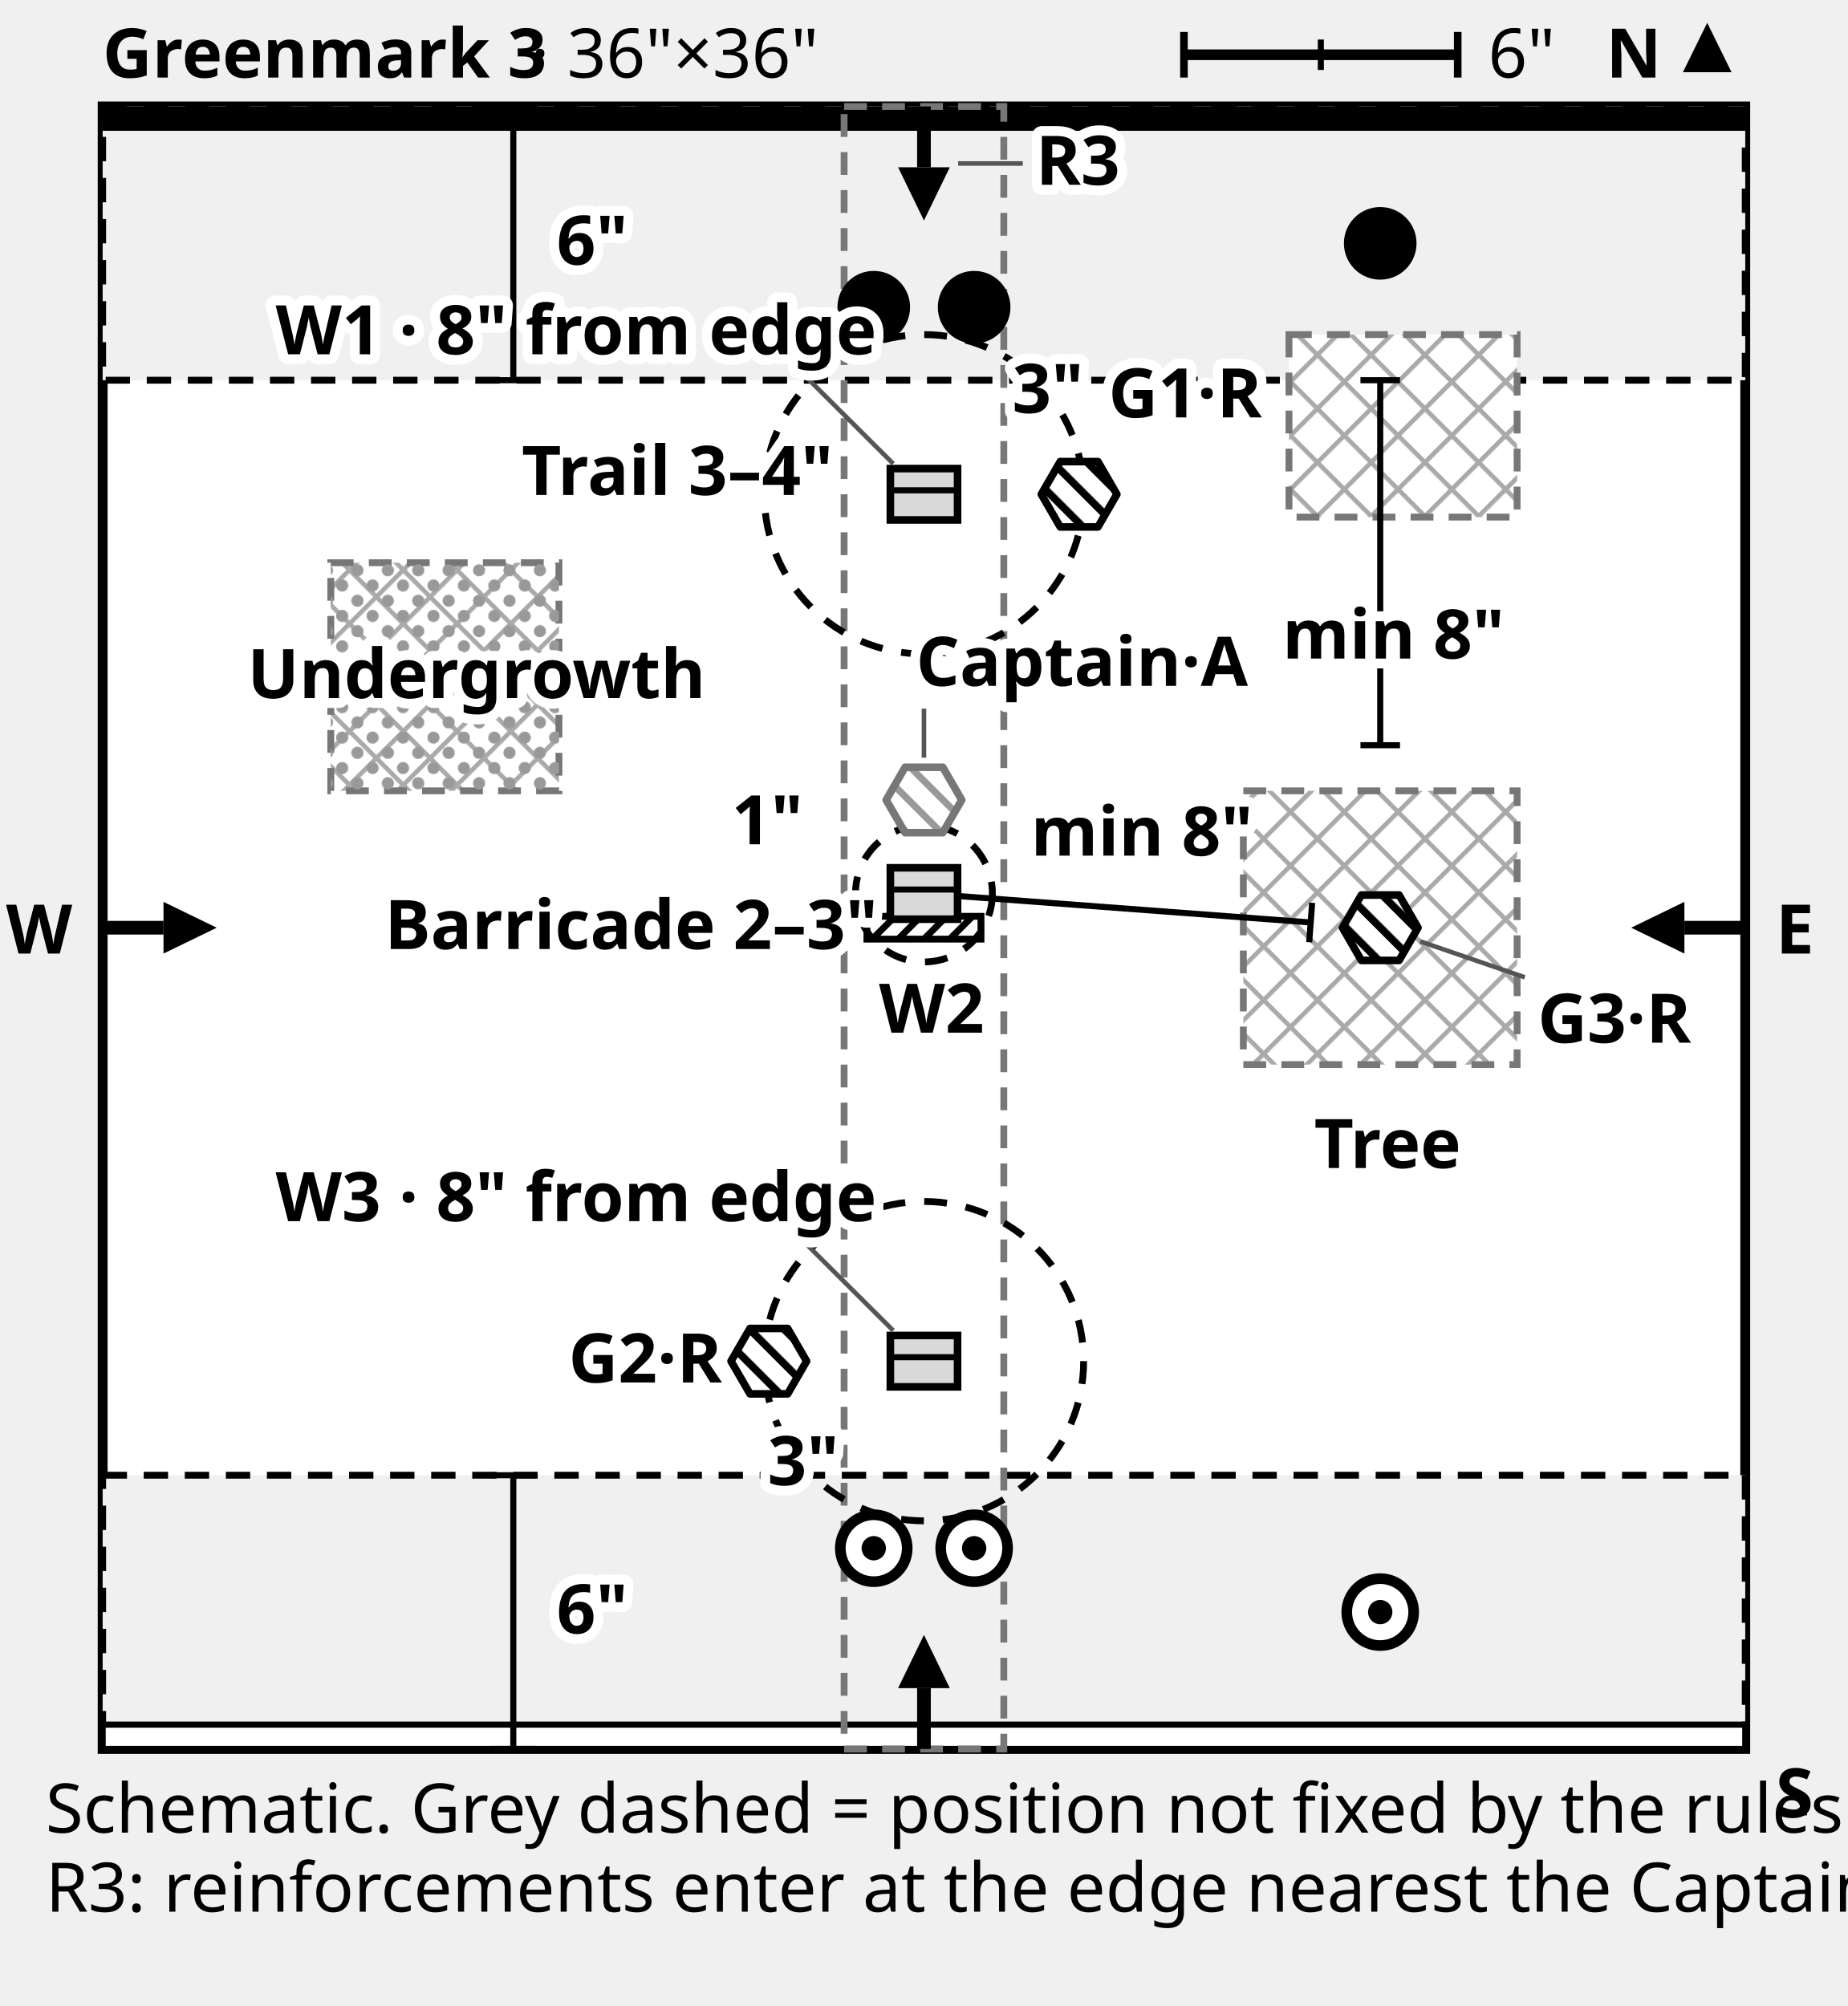
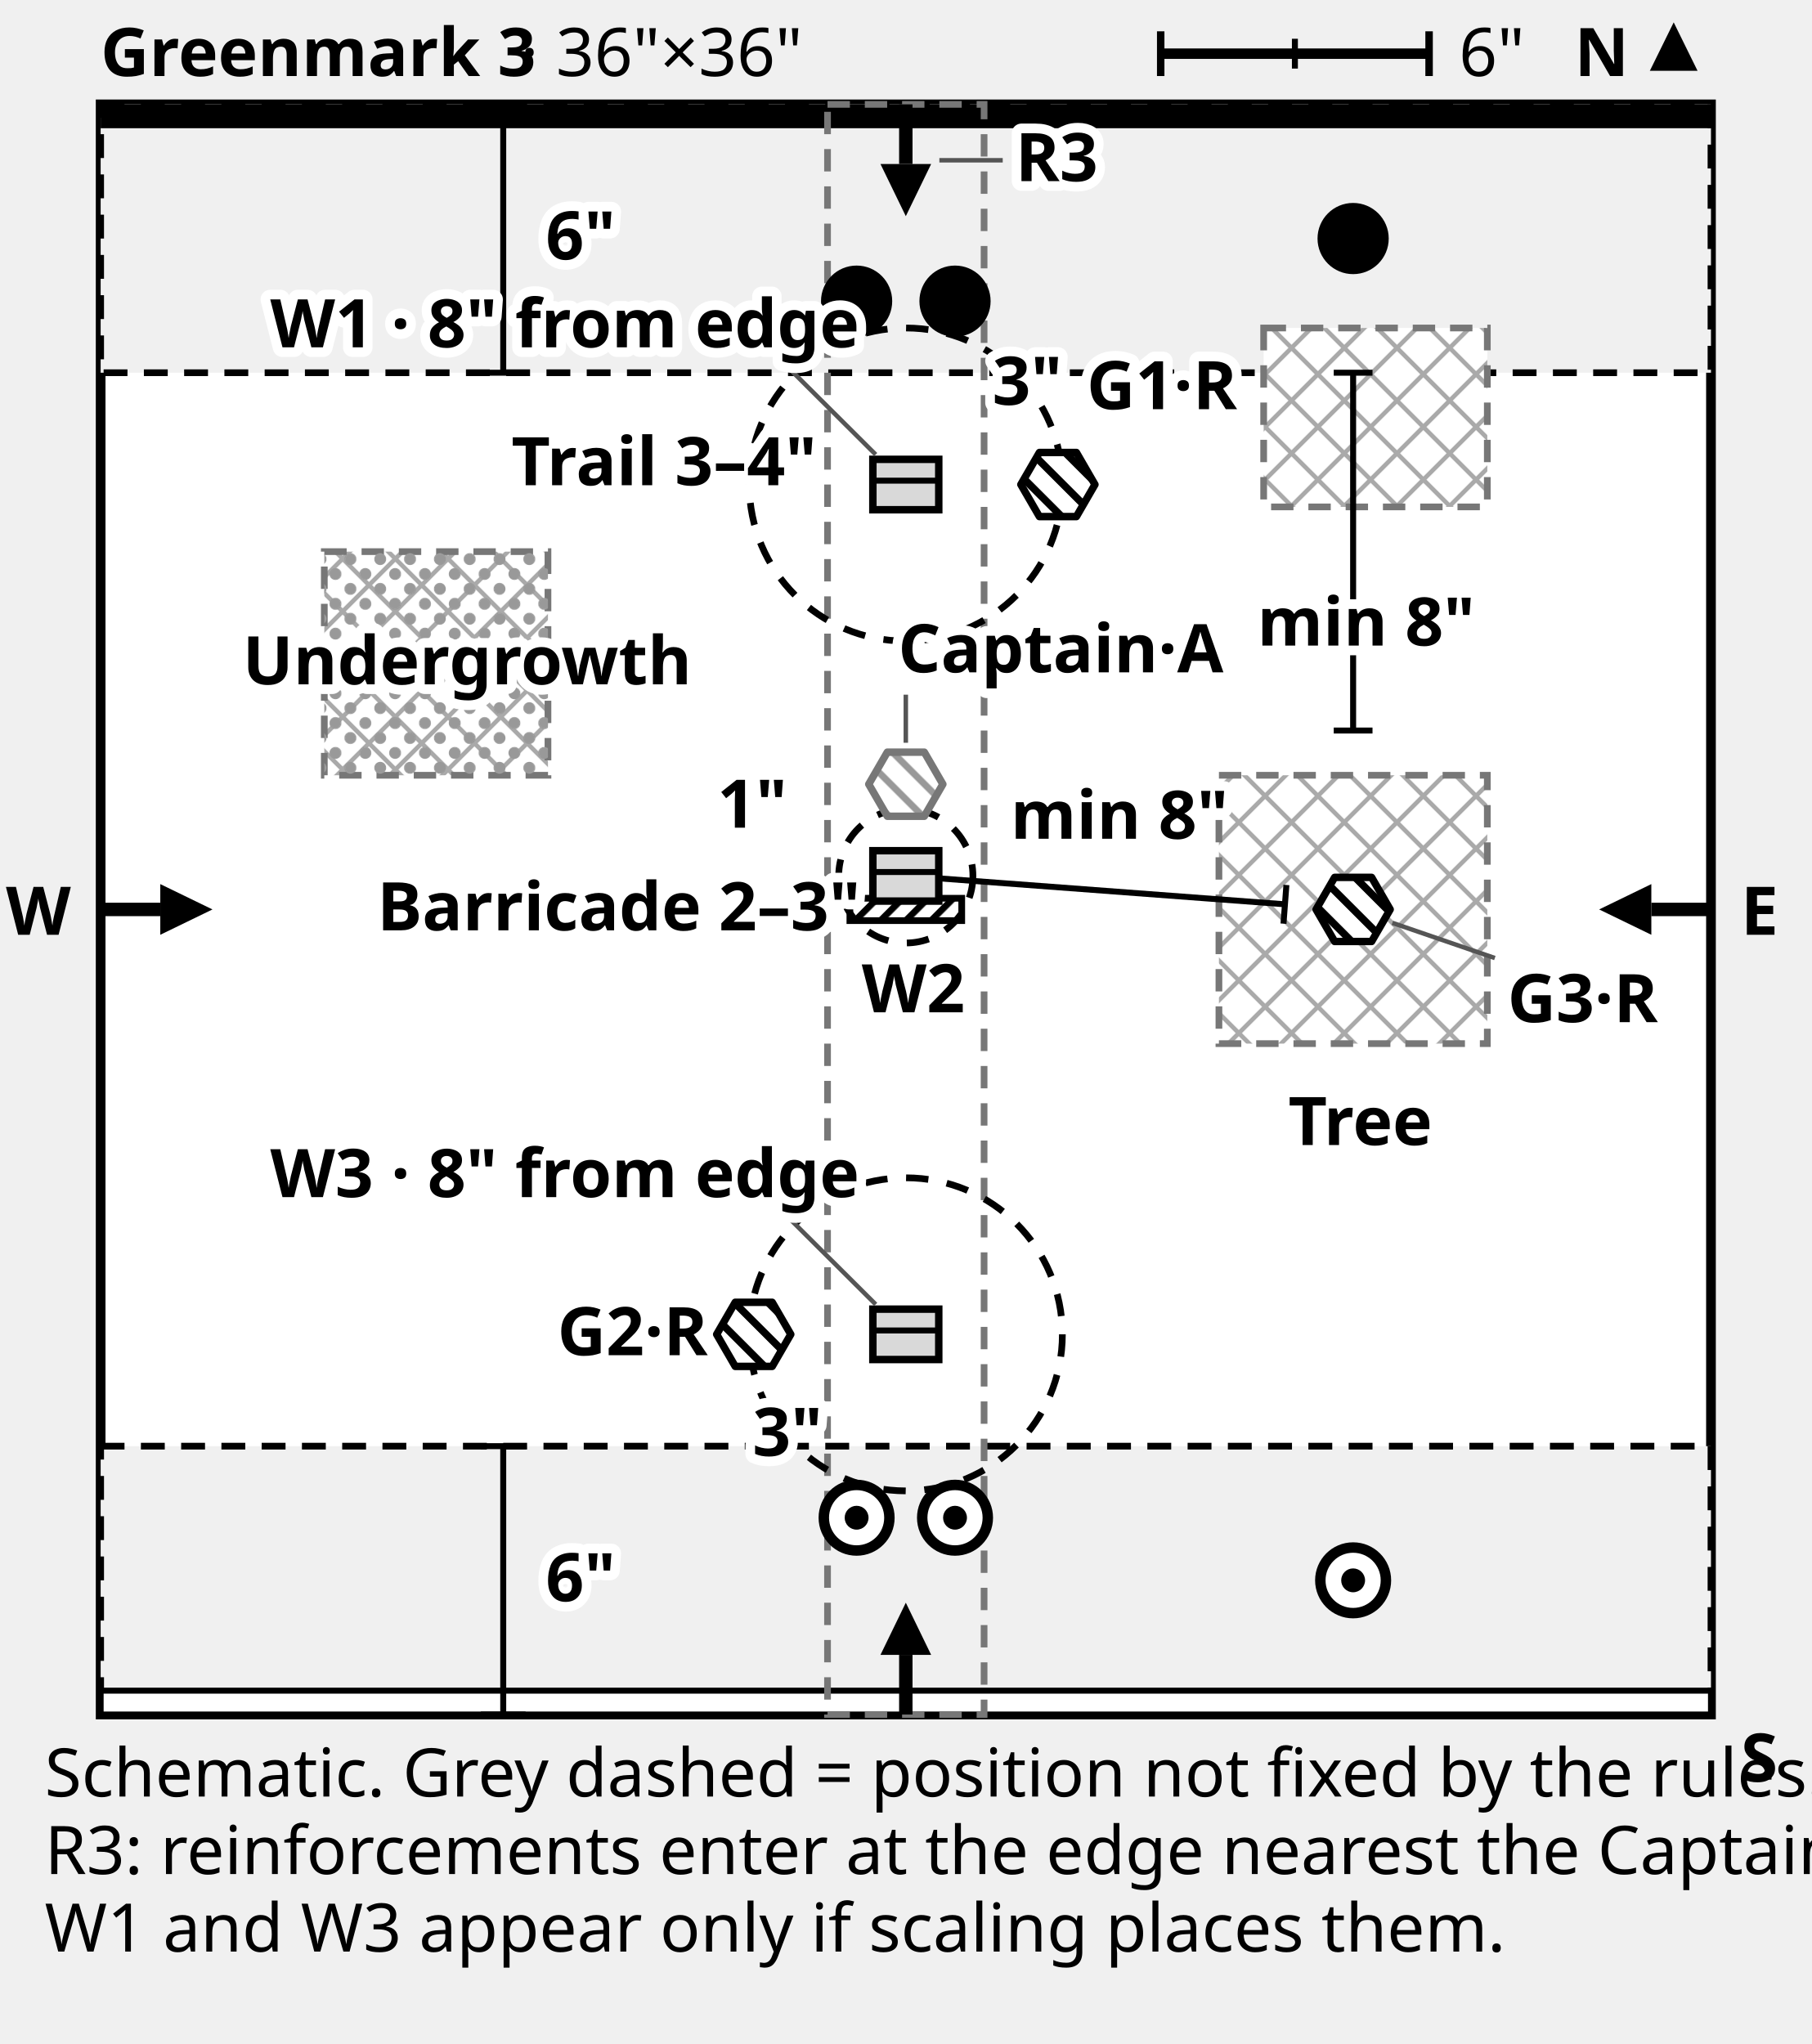
- <svg xmlns="http://www.w3.org/2000/svg" width="243pt" height="263.8pt" viewBox="0 0 243 263.8">
+ <svg xmlns="http://www.w3.org/2000/svg" width="243pt" height="274.2pt" viewBox="0 0 243 274.2">
  <defs>
    <pattern id="p-cover" width="5" height="5" patternUnits="userSpaceOnUse" patternTransform="rotate(45)">
      <rect width="5" height="5" fill="#fff" />
      <path d="M0 0.5H5M0.5 0V5" stroke="#444" stroke-width="0.7" fill="none" />
    </pattern>
    <pattern id="p-diff" width="4" height="4" patternUnits="userSpaceOnUse">
      <rect width="4" height="4" fill="#fff" />
      <circle cx="1" cy="1" r="0.75" fill="#222" />
      <circle cx="3" cy="3" r="0.75" fill="#222" />
    </pattern>
    <pattern id="p-imp" width="2.4" height="2.4" patternUnits="userSpaceOnUse" patternTransform="rotate(45)">
      <rect width="2.4" height="2.4" fill="#fff" />
      <path d="M0.4 0V2.4" stroke="#000" stroke-width="0.95" fill="none" />
    </pattern>
    <pattern id="p-mon" width="3.2" height="3.2" patternUnits="userSpaceOnUse" patternTransform="rotate(-45)">
      <rect width="3.2" height="3.2" fill="#fff" />
      <path d="M0.5 0V3.2" stroke="#000" stroke-width="1" fill="none" />
    </pattern>
    <pattern id="p-aoe" width="4" height="4" patternUnits="userSpaceOnUse" patternTransform="rotate(-45)">
      <rect width="4" height="4" fill="#fff" />
      <path d="M0.5 0V4" stroke="#777" stroke-width="1.4" fill="none" />
    </pattern>
  </defs>
  <defs>
    <pattern id="p-cover-l" width="5" height="5" patternUnits="userSpaceOnUse" patternTransform="rotate(45)">
      <rect width="5" height="5" fill="#fff" />
      <path d="M0 0.5H5M0.5 0V5" stroke="#aaa" stroke-width="0.6" fill="none" />
    </pattern>
    <pattern id="p-diff-l" width="4" height="4" patternUnits="userSpaceOnUse">
      <rect width="4" height="4" fill="#fff" />
      <circle cx="1" cy="1" r="0.7" fill="#999" />
      <circle cx="3" cy="3" r="0.7" fill="#999" />
    </pattern>
    <pattern id="p-imp-l" width="2.6" height="2.6" patternUnits="userSpaceOnUse" patternTransform="rotate(45)">
      <rect width="2.6" height="2.6" fill="#fff" />
      <path d="M0.4 0V2.6" stroke="#aaa" stroke-width="0.8" fill="none" />
    </pattern>
    <pattern id="p-mon-l" width="3.2" height="3.2" patternUnits="userSpaceOnUse" patternTransform="rotate(-45)">
      <rect width="3.2" height="3.2" fill="#fff" />
      <path d="M0.5 0V3.2" stroke="#999" stroke-width="0.9" fill="none" />
    </pattern>
    <pattern id="p-water" width="6" height="4" patternUnits="userSpaceOnUse">
      <rect width="6" height="4" fill="#fff" />
      <path d="M0 2.2Q1.5 0.4 3 2.2T6 2.2" stroke="#333" stroke-width="0.8" fill="none" />
    </pattern>
    <pattern id="p-water-l" width="6" height="4" patternUnits="userSpaceOnUse">
      <rect width="6" height="4" fill="#fff" />
      <path d="M0 2.2Q1.5 0.4 3 2.2T6 2.2" stroke="#aaa" stroke-width="0.8" fill="none" />
    </pattern>
    <pattern id="p-slip" width="6" height="6" patternUnits="userSpaceOnUse" patternTransform="rotate(-30)">
      <rect width="6" height="6" fill="#fff" />
      <path d="M0.5 1.5H3.5M3.5 4.5H5.5" stroke="#333" stroke-width="0.9" fill="none" />
    </pattern>
    <pattern id="p-slip-l" width="6" height="6" patternUnits="userSpaceOnUse" patternTransform="rotate(-30)">
      <rect width="6" height="6" fill="#fff" />
      <path d="M0.5 1.5H3.5M3.5 4.5H5.5" stroke="#aaa" stroke-width="0.9" fill="none" />
    </pattern>
    <pattern id="p-dark" width="4" height="4" patternUnits="userSpaceOnUse">
      <rect width="4" height="4" fill="#d9d9d9" />
      <path d="M0 4L4 0" stroke="#fff" stroke-width="0.9" fill="none" />
    </pattern>
    <pattern id="p-diffo" width="4" height="4" patternUnits="userSpaceOnUse">
      <circle cx="1" cy="1" r="0.8" fill="#222" />
      <circle cx="3" cy="3" r="0.8" fill="#222" />
    </pattern>
    <pattern id="p-diffo-l" width="4" height="4" patternUnits="userSpaceOnUse">
      <circle cx="1" cy="1" r="0.8" fill="#999" />
      <circle cx="3" cy="3" r="0.8" fill="#999" />
    </pattern>
    <pattern id="p-chasm" width="6" height="6" patternUnits="userSpaceOnUse">
      <rect width="6" height="6" fill="#d4d4d4" />
      <path d="M1.5 0V6M4.5 0V6" stroke="#333" stroke-width="1.1" stroke-dasharray="2.6 1.6" fill="none" />
    </pattern>
    <pattern id="p-chasm-l" width="6" height="6" patternUnits="userSpaceOnUse">
      <rect width="6" height="6" fill="#efefef" />
      <path d="M1.5 0V6M4.5 0V6" stroke="#aaa" stroke-width="1.1" stroke-dasharray="2.6 1.6" fill="none" />
    </pattern>
    <clipPath id="bclip">
      <rect x="13.5" y="14" width="216" height="216" />
    </clipPath>
  </defs>
  <rect x="13.5" y="14" width="216" height="216" fill="#fff" stroke="#000" stroke-width="1.3" />
  <g data-glyph="zone-A">
    <rect x="13.5" y="14" width="216" height="36" fill="#f0f0f0" stroke="#000" stroke-width="0.9" stroke-dasharray="3.2 2.2" />
    <rect x="13.5" y="14" width="216" height="3.2" fill="#000" />
  </g>
  <g data-glyph="dim">
    <line x1="67.5" y1="14" x2="67.5" y2="50" stroke="#000" stroke-width="0.8" stroke-linecap="butt" />
    <line x1="70.5" y1="14" x2="64.5" y2="14" stroke="#000" stroke-width="0.8" stroke-linecap="butt" />
    <line x1="70.5" y1="50" x2="64.5" y2="50" stroke="#000" stroke-width="0.8" stroke-linecap="butt" />
  </g>
  <g data-glyph="zone-B">
    <rect x="13.5" y="194" width="216" height="36" fill="#f0f0f0" stroke="#000" stroke-width="0.9" stroke-dasharray="3.2 2.2" />
    <rect x="13.5" y="226.8" width="216" height="3.2" fill="#fff" stroke="#000" stroke-width="0.8" />
  </g>
  <g data-glyph="dim">
    <line x1="67.5" y1="194" x2="67.5" y2="230" stroke="#000" stroke-width="0.8" stroke-linecap="butt" />
    <line x1="70.5" y1="194" x2="64.5" y2="194" stroke="#000" stroke-width="0.8" stroke-linecap="butt" />
    <line x1="70.5" y1="230" x2="64.5" y2="230" stroke="#000" stroke-width="0.8" stroke-linecap="butt" />
  </g>
  <g data-glyph="ter-open" data-state="illus">
    <rect x="111" y="14" width="21" height="216" fill="none" stroke="#777" stroke-width="0.9" stroke-dasharray="3 2" />
  </g>
  <g data-glyph="ter-impassable">
    <rect x="114" y="120.5" width="15" height="3" fill="url(#p-imp)" stroke="#000" stroke-width="0.9" />
  </g>
  <g data-glyph="ter-cover" data-state="illus">
    <rect x="163.5" y="104" width="36" height="36" fill="url(#p-cover-l)" stroke="#777" stroke-width="0.9" stroke-dasharray="3 2" />
  </g>
  <g data-glyph="ter-coverdiff" data-state="illus">
    <rect x="43.5" y="74" width="30" height="30" fill="url(#p-cover-l)" stroke="#777" stroke-width="0.9" stroke-dasharray="3 2" />
    <rect x="43.5" y="74" width="30" height="30" fill="url(#p-diffo-l)" />
  </g>
  <g data-glyph="ter-cover" data-state="illus">
    <rect x="169.5" y="44" width="30" height="24" fill="url(#p-cover-l)" stroke="#777" stroke-width="0.9" stroke-dasharray="3 2" />
  </g>
  <g data-glyph="ring">
    <g clip-path="url(#bclip)">
      <circle cx="121.5" cy="117.5" r="9" fill="none" stroke="#000" stroke-width="0.9" stroke-dasharray="3 2.5" />
    </g>
  </g>
  <g data-glyph="ring">
    <g clip-path="url(#bclip)">
      <circle cx="121.5" cy="65" r="21" fill="none" stroke="#000" stroke-width="0.9" stroke-dasharray="3 2.5" />
    </g>
  </g>
  <g data-glyph="ring">
    <g clip-path="url(#bclip)">
      <circle cx="121.5" cy="179" r="21" fill="none" stroke="#000" stroke-width="0.9" stroke-dasharray="3 2.5" />
    </g>
  </g>
  <g data-glyph="dim">
    <line x1="124.49" y1="117.72" x2="172.36" y2="121.31" stroke="#000" stroke-width="0.8" stroke-linecap="butt" />
    <line x1="124.69" y1="115.13" x2="124.3" y2="120.32" stroke="#000" stroke-width="0.8" stroke-linecap="butt" />
    <line x1="172.55" y1="118.72" x2="172.16" y2="123.91" stroke="#000" stroke-width="0.8" stroke-linecap="butt" />
  </g>
  <g data-glyph="dim">
    <line x1="181.5" y1="50" x2="181.5" y2="98" stroke="#000" stroke-width="0.8" stroke-linecap="butt" />
    <line x1="184.1" y1="50" x2="178.9" y2="50" stroke="#000" stroke-width="0.8" stroke-linecap="butt" />
    <line x1="184.1" y1="98" x2="178.9" y2="98" stroke="#000" stroke-width="0.8" stroke-linecap="butt" />
  </g>
  <g data-glyph="chest">
    <rect x="117.08" y="61.62" width="8.84" height="6.76" fill="#d9d9d9" stroke="#000" stroke-width="1" />
    <line x1="117.08" y1="64.48" x2="125.92" y2="64.48" stroke="#000" stroke-width="0.8" stroke-linecap="butt" />
  </g>
  <g data-glyph="chest">
    <rect x="117.08" y="114.12" width="8.84" height="6.76" fill="#d9d9d9" stroke="#000" stroke-width="1" />
    <line x1="117.08" y1="116.98" x2="125.92" y2="116.98" stroke="#000" stroke-width="0.8" stroke-linecap="butt" />
  </g>
  <g data-glyph="chest">
    <rect x="117.08" y="175.62" width="8.84" height="6.76" fill="#d9d9d9" stroke="#000" stroke-width="1" />
    <line x1="117.08" y1="178.48" x2="125.92" y2="178.48" stroke="#000" stroke-width="0.8" stroke-linecap="butt" />
  </g>
  <g data-glyph="mon" data-state="illus">
    <polygon points="126.47,105.2 123.98,109.5 119.02,109.5 116.53,105.2 119.02,100.9 123.98,100.9" fill="url(#p-mon-l)" stroke="#777" stroke-width="1" stroke-linejoin="round" />
  </g>
  <g data-glyph="mon">
    <polygon points="146.87,65 144.38,69.3 139.42,69.3 136.93,65 139.42,60.7 144.38,60.7" fill="url(#p-mon)" stroke="#000" stroke-width="1" stroke-linejoin="round" />
  </g>
  <g data-glyph="mon">
    <polygon points="106.07,179 103.58,183.3 98.62,183.3 96.13,179 98.62,174.7 103.58,174.7" fill="url(#p-mon)" stroke="#000" stroke-width="1" stroke-linejoin="round" />
  </g>
  <g data-glyph="mon">
    <polygon points="186.47,122 183.98,126.3 179.02,126.3 176.53,122 179.02,117.7 183.98,117.7" fill="url(#p-mon)" stroke="#000" stroke-width="1" stroke-linejoin="round" />
  </g>
  <g data-glyph="arr-arrive">
    <line x1="121.5" y1="14" x2="121.5" y2="22" stroke="#000" stroke-width="1.8" stroke-linecap="butt" />
    <polygon points="121.5,29 118.1,22 124.9,22" fill="#000" />
  </g>
  <g data-glyph="arr-arrive">
    <line x1="229.5" y1="122" x2="221.5" y2="122" stroke="#000" stroke-width="1.8" stroke-linecap="butt" />
    <polygon points="214.5,122 221.5,118.6 221.5,125.4" fill="#000" />
  </g>
  <g data-glyph="arr-arrive">
    <line x1="121.5" y1="230" x2="121.5" y2="222" stroke="#000" stroke-width="1.8" stroke-linecap="butt" />
    <polygon points="121.5,215 124.9,222 118.1,222" fill="#000" />
  </g>
  <g data-glyph="arr-arrive">
    <line x1="13.5" y1="122" x2="21.5" y2="122" stroke="#000" stroke-width="1.8" stroke-linecap="butt" />
    <polygon points="28.5,122 21.5,125.4 21.5,118.6" fill="#000" />
  </g>
  <g data-glyph="hero-A">
    <circle cx="114.9" cy="40.4" r="4.4" fill="#000" stroke="#000" stroke-width="0.75" />
  </g>
  <g data-glyph="hero-A">
    <circle cx="128.1" cy="40.4" r="4.4" fill="#000" stroke="#000" stroke-width="0.75" />
  </g>
  <g data-glyph="hero-A">
    <circle cx="181.5" cy="32" r="4.4" fill="#000" stroke="#000" stroke-width="0.75" />
  </g>
  <g data-glyph="hero-B">
    <circle cx="114.9" cy="203.6" r="4.4" fill="#fff" stroke="#000" stroke-width="1.4" />
    <circle cx="114.9" cy="203.6" r="1.6" fill="#000" />
  </g>
  <g data-glyph="hero-B">
    <circle cx="128.1" cy="203.6" r="4.4" fill="#fff" stroke="#000" stroke-width="1.4" />
    <circle cx="128.1" cy="203.6" r="1.6" fill="#000" />
  </g>
  <g data-glyph="hero-B">
    <circle cx="181.5" cy="212" r="4.4" fill="#fff" stroke="#000" stroke-width="1.4" />
    <circle cx="181.5" cy="212" r="1.6" fill="#000" />
  </g>
  <text x="172.8" y="153.6" font-family="'Source Sans 3'" font-size="9" font-weight="600" fill="#000" stroke="#fff" stroke-width="2.6" stroke-linejoin="round" paint-order="stroke">Tree</text>
  <text x="32.54" y="91.8" font-family="'Source Sans 3'" font-size="9" font-weight="600" fill="#000" stroke="#fff" stroke-width="2.6" stroke-linejoin="round" paint-order="stroke">Undergrowth</text>
  <text x="96.21" y="111.03" font-family="'Source Sans 3'" font-size="9" font-weight="600" fill="#000" stroke="#fff" stroke-width="2.6" stroke-linejoin="round" paint-order="stroke">1"</text>
  <text x="133.11" y="54.3" font-family="'Source Sans 3'" font-size="9" font-weight="600" fill="#000" stroke="#fff" stroke-width="2.6" stroke-linejoin="round" paint-order="stroke">3"</text>
  <text x="100.94" y="195.3" font-family="'Source Sans 3'" font-size="9" font-weight="600" fill="#000" stroke="#fff" stroke-width="2.6" stroke-linejoin="round" paint-order="stroke">3"</text>
  <text x="73.2" y="34.8" font-family="'Source Sans 3'" font-size="9" font-weight="600" fill="#000" stroke="#fff" stroke-width="2.6" stroke-linejoin="round" paint-order="stroke">6"</text>
  <text x="73.2" y="214.8" font-family="'Source Sans 3'" font-size="9" font-weight="600" fill="#000" stroke="#fff" stroke-width="2.6" stroke-linejoin="round" paint-order="stroke">6"</text>
  <g data-glyph="range">
    <text x="68.59" y="65.09" font-family="'Source Sans 3'" font-size="9" font-weight="600" fill="#000" stroke="#fff" stroke-width="2.6" stroke-linejoin="round" paint-order="stroke">Trail 3–4"</text>
  </g>
  <g data-glyph="range">
    <text x="50.58" y="124.8" font-family="'Source Sans 3'" font-size="9" font-weight="600" fill="#000" stroke="#fff" stroke-width="2.6" stroke-linejoin="round" paint-order="stroke">Barricade 2–3"</text>
  </g>
  <text x="135.55" y="112.52" font-family="'Source Sans 3'" font-size="9" font-weight="600" fill="#000" stroke="#fff" stroke-width="2.6" stroke-linejoin="round" paint-order="stroke">min 8"</text>
  <text x="168.63" y="86.6" font-family="'Source Sans 3'" font-size="9" font-weight="600" fill="#000" stroke="#fff" stroke-width="2.6" stroke-linejoin="round" paint-order="stroke">min 8"</text>
  <g data-glyph="leader">
    <line x1="117.46" y1="60.98" x2="106.02" y2="49.59" stroke="#555" stroke-width="0.6" stroke-linecap="butt" />
  </g>
  <text x="36.25" y="46.59" font-family="'Source Sans 3'" font-size="9" font-weight="600" fill="#000" stroke="#fff" stroke-width="2.6" stroke-linejoin="round" paint-order="stroke">W1 · 8" from edge</text>
  <text x="115.59" y="135.8" font-family="'Source Sans 3'" font-size="9" font-weight="600" fill="#000" stroke="#fff" stroke-width="2.6" stroke-linejoin="round" paint-order="stroke">W2</text>
  <g data-glyph="leader">
    <line x1="117.46" y1="174.98" x2="106.02" y2="163.59" stroke="#555" stroke-width="0.6" stroke-linecap="butt" />
  </g>
  <text x="36.25" y="160.59" font-family="'Source Sans 3'" font-size="9" font-weight="600" fill="#000" stroke="#fff" stroke-width="2.6" stroke-linejoin="round" paint-order="stroke">W3 · 8" from edge</text>
  <g data-glyph="leader">
    <line x1="121.5" y1="99.64" x2="121.5" y2="93.19" stroke="#555" stroke-width="0.6" stroke-linecap="butt" />
  </g>
  <text x="120.47" y="90.19" font-family="'Source Sans 3'" font-size="9" font-weight="600" fill="#000" stroke="#fff" stroke-width="2.6" stroke-linejoin="round" paint-order="stroke">Captain·A</text>
  <text x="145.77" y="54.89" font-family="'Source Sans 3'" font-size="9" font-weight="600" fill="#000" stroke="#fff" stroke-width="2.6" stroke-linejoin="round" paint-order="stroke">G1·R</text>
  <text x="74.77" y="181.8" font-family="'Source Sans 3'" font-size="9" font-weight="600" fill="#000" stroke="#fff" stroke-width="2.6" stroke-linejoin="round" paint-order="stroke">G2·R</text>
  <g data-glyph="leader">
    <line x1="186.76" y1="123.8" x2="200.51" y2="128.52" stroke="#555" stroke-width="0.6" stroke-linecap="butt" />
  </g>
  <text x="202.21" y="137.12" font-family="'Source Sans 3'" font-size="9" font-weight="600" fill="#000" stroke="#fff" stroke-width="2.6" stroke-linejoin="round" paint-order="stroke">G3·R</text>
  <g data-glyph="leader">
    <line x1="126" y1="21.5" x2="134.5" y2="21.5" stroke="#555" stroke-width="0.6" stroke-linecap="butt" />
  </g>
  <text x="136.2" y="24.3" font-family="'Source Sans 3'" font-size="9" font-weight="600" fill="#000" stroke="#fff" stroke-width="2.6" stroke-linejoin="round" paint-order="stroke">R3</text>
  <text x="13.5" y="10.2" font-weight="700" font-family="'Source Sans 3'" font-size="9" fill="#000">Greenmark 3</text>
  <text x="69.82" y="10.2" font-weight="400" font-family="'Source Sans 3'" font-size="9" fill="#000">·  36"×36"</text>
  <g data-glyph="compass">
    <polygon points="224.5,3 221.3,9.5 227.7,9.5" fill="#000" />
    <text x="218.5" y="10.2" font-weight="700" font-family="'Source Sans 3'" font-size="9" fill="#000" text-anchor="end">N</text>
  </g>
  <g data-glyph="scale">
    <line x1="155.69" y1="7.2" x2="191.69" y2="7.2" stroke="#000" stroke-width="1.4" stroke-linecap="butt" />
    <line x1="155.69" y1="4.2" x2="155.69" y2="10.2" stroke="#000" stroke-width="1" stroke-linecap="butt" />
    <line x1="191.69" y1="4.2" x2="191.69" y2="10.2" stroke="#000" stroke-width="1" stroke-linecap="butt" />
    <line x1="173.69" y1="5.2" x2="173.69" y2="9.2" stroke="#000" stroke-width="0.8" stroke-linecap="butt" />
    <text x="195.69" y="10.2" font-weight="400" font-family="'Source Sans 3'" font-size="9" fill="#000">6"</text>
  </g>
  <text x="9.5" y="125.4" font-weight="700" font-family="'Source Sans 3'" font-size="9" fill="#000" text-anchor="end">W</text>
  <text x="233.5" y="125.4" font-weight="700" font-family="'Source Sans 3'" font-size="9" fill="#000">E</text>
  <text x="233.5" y="239" font-weight="700" font-family="'Source Sans 3'" font-size="9" fill="#000">S</text>
  <text x="6" y="241" font-weight="400" font-family="'Source Sans 3'" font-size="9" fill="#000">Schematic. Grey dashed = position not fixed by the rules.</text>
  <text x="6" y="251.4" font-weight="400" font-family="'Source Sans 3'" font-size="9" fill="#000">R3: reinforcements enter at the edge nearest the Captain.</text>
+   <text x="6" y="261.8" font-weight="400" font-family="'Source Sans 3'" font-size="9" fill="#000">W1 and W3 appear only if scaling places them.</text>
</svg>
